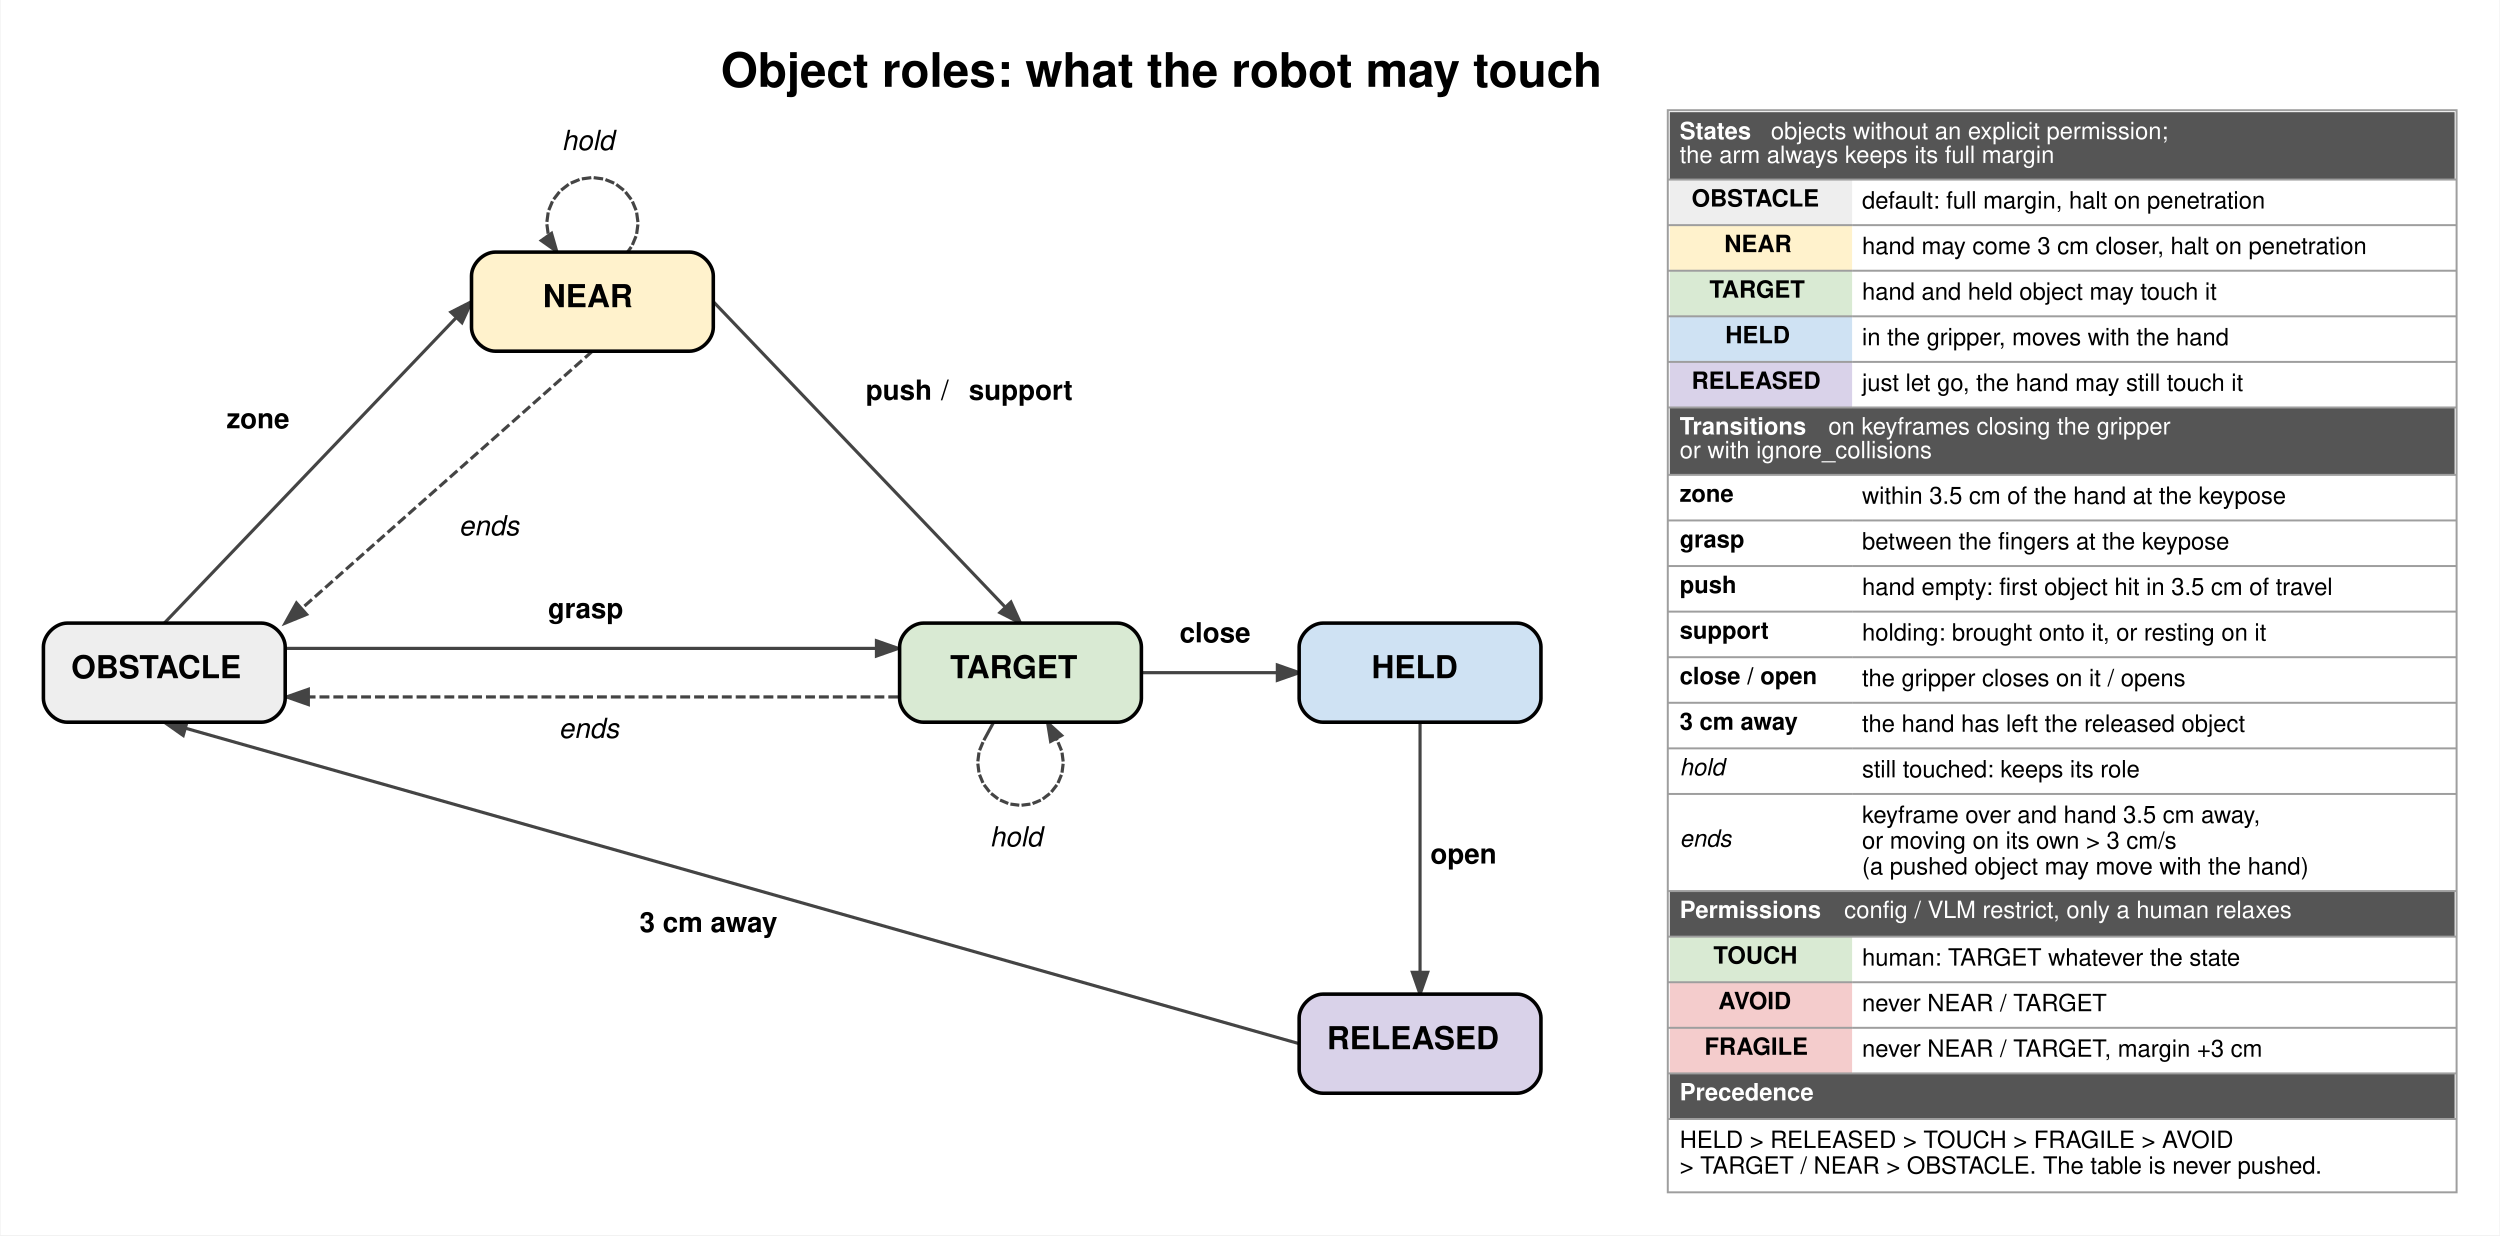
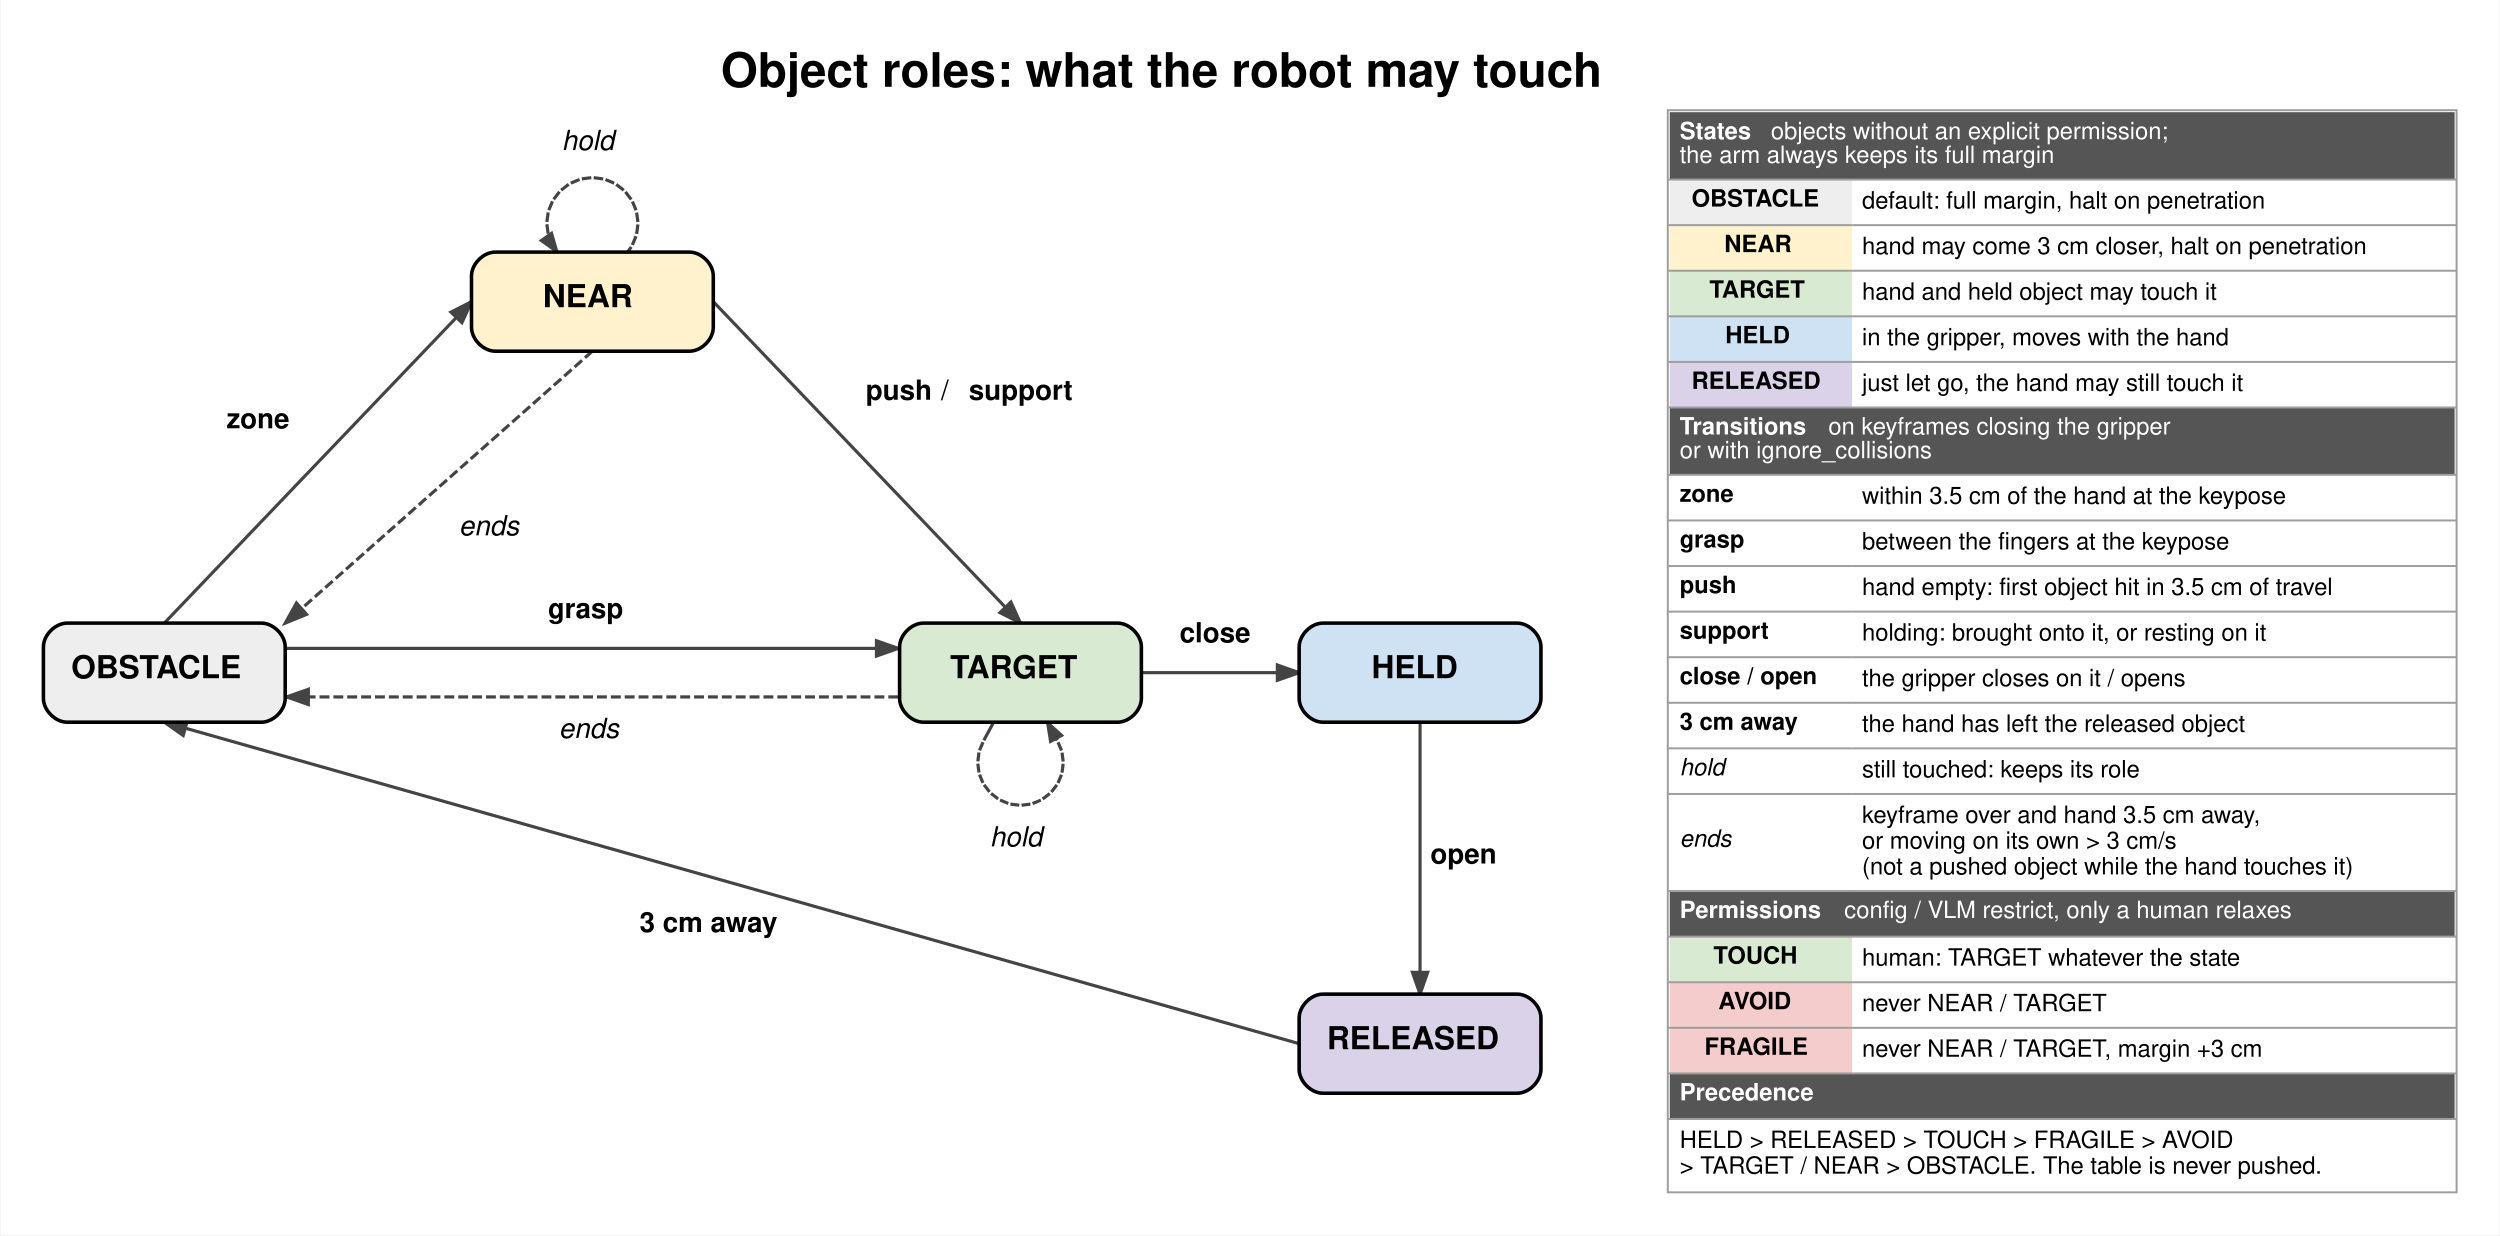
<svg xmlns="http://www.w3.org/2000/svg" width="1261pt" height="623pt" viewBox="0.00 0.00 1260.80 623.20">
  <g id="graph0" class="graph" transform="scale(1 1) rotate(0) translate(21.6 601.6)">
    <polygon fill="white" stroke="transparent" points="-21.6,21.6 -21.6,-601.6 1239.2,-601.6 1239.2,21.6 -21.6,21.6" />
    <text text-anchor="start" x="341.8" y="-557.8" font-family="Helvetica,sans-Serif" font-weight="bold" font-size="24.00">Object roles: what the robot may touch</text>
    <g id="edge1" class="edge">
      <path fill="none" stroke="#444444" stroke-width="1.6" d="M61,-287.2C61,-287.2 176.51,-408.08 208.1,-441.13" />
      <polygon fill="#444444" stroke="#444444" stroke-width="1.6" points="205.62,-444.11 216,-449.4 211.18,-438.79 205.62,-444.11" />
    </g>
    <g id="edge2" class="edge">
      <path fill="none" stroke="#444444" stroke-width="1.6" stroke-dasharray="5,2" d="M277,-424.4C277,-424.4 162.53,-323.07 130.33,-294.58" />
      <polygon fill="#444444" stroke="#444444" stroke-width="1.6" points="132.79,-291.61 122,-287.2 127.68,-297.37 132.79,-291.61" />
    </g>
    <g id="edge3" class="edge">
      <path fill="none" stroke="#444444" stroke-width="1.6" d="M338,-449.4C338,-449.4 453.51,-328.52 485.1,-295.47" />
      <polygon fill="#444444" stroke="#444444" stroke-width="1.6" points="488.18,-297.81 493,-287.2 482.62,-292.49 488.18,-297.81" />
    </g>
    <g id="edge9" class="edge">
      <path fill="none" stroke="#444444" stroke-width="1.6" d="M294.81,-474.47C295.63,-475.63 296.26,-476.51 296.61,-477.02" />
    </g>
    <g id="edge4" class="edge">
      <path fill="none" stroke="#444444" stroke-width="1.6" d="M554,-262.2C554,-262.2 600.66,-262.2 622.53,-262.2" />
      <polygon fill="#444444" stroke="#444444" stroke-width="1.6" points="622.6,-266.05 633.6,-262.2 622.6,-258.35 622.6,-266.05" />
    </g>
    <g id="edge27" class="edge">
      <path fill="none" stroke="#444444" stroke-width="1.6" d="M479.4,-237.08C477.04,-232.73 475.13,-229.22 474.5,-228.05" />
    </g>
    <g id="edge5" class="edge">
      <path fill="none" stroke="#444444" stroke-width="1.6" d="M694.6,-237.2C694.6,-237.2 694.6,-144 694.6,-111.23" />
      <polygon fill="#444444" stroke="#444444" stroke-width="1.6" points="698.45,-111 694.6,-100 690.75,-111 698.45,-111" />
    </g>
    <g id="edge6" class="edge">
      <path fill="none" stroke="#444444" stroke-width="1.6" d="M633.6,-75C633.6,-75 151.09,-211.68 71.93,-234.1" />
      <polygon fill="#444444" stroke="#444444" stroke-width="1.6" points="70.53,-230.5 61,-237.2 72.63,-237.91 70.53,-230.5" />
    </g>
    <g id="edge7" class="edge">
      <path fill="none" stroke="#444444" stroke-width="1.6" d="M122.7,-274.44C134.9,-274.44 365.62,-274.44 420.26,-274.44" />
      <polygon fill="#444444" stroke="#444444" stroke-width="1.6" points="420.32,-278.29 431.32,-274.44 420.32,-270.59 420.32,-278.29" />
    </g>
    <g id="edge8" class="edge">
      <path fill="none" stroke="#444444" stroke-width="1.6" stroke-dasharray="5,2" d="M431.3,-249.96C419.1,-249.96 188.38,-249.96 133.74,-249.96" />
      <polygon fill="#444444" stroke="#444444" stroke-width="1.6" points="133.68,-246.11 122.68,-249.96 133.68,-253.81 133.68,-246.11" />
    </g>
    <g id="edge10" class="edge">
      <path fill="none" stroke="#444444" stroke-width="1.6" d="M297.16,-477.99C297.58,-479.02 298.55,-481.34 299,-482.43" />
    </g>
    <g id="edge11" class="edge">
      <path fill="none" stroke="#444444" stroke-width="1.6" d="M299.32,-483.58C299.47,-484.69 299.8,-487.18 299.96,-488.36" />
    </g>
    <g id="edge12" class="edge">
      <path fill="none" stroke="#444444" stroke-width="1.6" d="M299.97,-489.55C299.82,-490.66 299.49,-493.16 299.33,-494.34" />
    </g>
    <g id="edge13" class="edge">
      <path fill="none" stroke="#444444" stroke-width="1.6" d="M299.04,-495.49C298.61,-496.52 297.65,-498.83 297.19,-499.93" />
    </g>
    <g id="edge14" class="edge">
      <path fill="none" stroke="#444444" stroke-width="1.6" d="M296.61,-500.96C295.92,-501.84 294.39,-503.83 293.66,-504.76" />
    </g>
    <g id="edge15" class="edge">
      <path fill="none" stroke="#444444" stroke-width="1.6" d="M292.83,-505.61C291.95,-506.29 289.97,-507.83 289.03,-508.55" />
    </g>
    <g id="edge16" class="edge">
      <path fill="none" stroke="#444444" stroke-width="1.6" d="M288.01,-509.16C286.98,-509.58 284.66,-510.55 283.57,-511" />
    </g>
    <g id="edge17" class="edge">
      <path fill="none" stroke="#444444" stroke-width="1.6" d="M282.42,-511.32C281.31,-511.47 278.82,-511.8 277.64,-511.96" />
    </g>
    <g id="edge18" class="edge">
      <path fill="none" stroke="#444444" stroke-width="1.6" d="M276.45,-511.97C275.34,-511.82 272.84,-511.49 271.66,-511.33" />
    </g>
    <g id="edge19" class="edge">
      <path fill="none" stroke="#444444" stroke-width="1.6" d="M270.51,-511.04C269.48,-510.61 267.17,-509.65 266.07,-509.19" />
    </g>
    <g id="edge20" class="edge">
      <path fill="none" stroke="#444444" stroke-width="1.6" d="M265.04,-508.61C264.16,-507.92 262.17,-506.39 261.24,-505.66" />
    </g>
    <g id="edge21" class="edge">
      <path fill="none" stroke="#444444" stroke-width="1.6" d="M260.39,-504.83C259.71,-503.95 258.17,-501.97 257.45,-501.03" />
    </g>
    <g id="edge22" class="edge">
      <path fill="none" stroke="#444444" stroke-width="1.6" d="M256.84,-500.01C256.42,-498.98 255.45,-496.66 255,-495.57" />
    </g>
    <g id="edge23" class="edge">
      <path fill="none" stroke="#444444" stroke-width="1.6" d="M254.68,-494.42C254.53,-493.31 254.2,-490.82 254.04,-489.64" />
    </g>
    <g id="edge24" class="edge">
      <path fill="none" stroke="#444444" stroke-width="1.6" d="M254.03,-488.45C254.18,-487.34 254.51,-484.84 254.67,-483.66" />
    </g>
    <g id="edge25" class="edge">
      <path fill="none" stroke="#444444" stroke-width="1.6" d="M254.96,-482.51C255.39,-481.48 256.35,-479.17 256.81,-478.07" />
    </g>
    <g id="edge26" class="edge">
      <path fill="none" stroke="#444444" stroke-width="1.6" d="M257.28,-477.16C257.32,-477.11 257.36,-477.05 257.41,-476.98" />
      <polygon fill="#444444" stroke="#444444" stroke-width="1.6" points="256.38,-483.87 259.02,-474.71 251.24,-480.22 256.38,-483.87" />
    </g>
    <g id="edge28" class="edge">
      <path fill="none" stroke="#444444" stroke-width="1.6" d="M474.08,-227.16C473.68,-226.2 472.78,-224.03 472.35,-223.01" />
    </g>
    <g id="edge29" class="edge">
      <path fill="none" stroke="#444444" stroke-width="1.6" d="M472.05,-221.94C471.92,-220.9 471.62,-218.55 471.48,-217.44" />
    </g>
    <g id="edge30" class="edge">
      <path fill="none" stroke="#444444" stroke-width="1.6" d="M471.47,-216.32C471.6,-215.28 471.9,-212.93 472.04,-211.83" />
    </g>
    <g id="edge31" class="edge">
      <path fill="none" stroke="#444444" stroke-width="1.6" d="M472.32,-210.75C472.72,-209.78 473.62,-207.62 474.05,-206.59" />
    </g>
    <g id="edge32" class="edge">
      <path fill="none" stroke="#444444" stroke-width="1.6" d="M474.6,-205.63C475.24,-204.8 476.68,-202.93 477.37,-202.05" />
    </g>
    <g id="edge33" class="edge">
      <path fill="none" stroke="#444444" stroke-width="1.6" d="M478.15,-201.26C478.98,-200.62 480.84,-199.17 481.72,-198.49" />
    </g>
    <g id="edge34" class="edge">
      <path fill="none" stroke="#444444" stroke-width="1.6" d="M482.68,-197.92C483.64,-197.52 485.81,-196.62 486.83,-196.19" />
    </g>
    <g id="edge35" class="edge">
      <path fill="none" stroke="#444444" stroke-width="1.6" d="M487.9,-195.89C488.95,-195.76 491.29,-195.46 492.4,-195.32" />
    </g>
    <g id="edge36" class="edge">
      <path fill="none" stroke="#444444" stroke-width="1.6" d="M493.52,-195.31C494.56,-195.44 496.91,-195.74 498.02,-195.88" />
    </g>
    <g id="edge37" class="edge">
      <path fill="none" stroke="#444444" stroke-width="1.6" d="M499.09,-196.16C500.06,-196.56 502.22,-197.46 503.25,-197.89" />
    </g>
    <g id="edge38" class="edge">
      <path fill="none" stroke="#444444" stroke-width="1.6" d="M504.21,-198.44C505.04,-199.08 506.91,-200.52 507.79,-201.21" />
    </g>
    <g id="edge39" class="edge">
      <path fill="none" stroke="#444444" stroke-width="1.6" d="M508.58,-201.99C509.22,-202.82 510.67,-204.68 511.35,-205.56" />
    </g>
    <g id="edge40" class="edge">
      <path fill="none" stroke="#444444" stroke-width="1.6" d="M511.92,-206.52C512.32,-207.48 513.22,-209.65 513.65,-210.67" />
    </g>
    <g id="edge41" class="edge">
      <path fill="none" stroke="#444444" stroke-width="1.6" d="M513.95,-211.74C514.08,-212.78 514.38,-215.13 514.52,-216.24" />
    </g>
    <g id="edge42" class="edge">
      <path fill="none" stroke="#444444" stroke-width="1.6" d="M514.53,-217.36C514.4,-218.4 514.1,-220.75 513.96,-221.85" />
    </g>
    <g id="edge43" class="edge">
      <path fill="none" stroke="#444444" stroke-width="1.6" d="M513.68,-222.93C513.28,-223.9 512.38,-226.06 511.95,-227.09" />
    </g>
    <g id="edge44" class="edge">
      <path fill="none" stroke="#444444" stroke-width="1.6" d="M511.51,-228.03C511.4,-228.24 511.24,-228.53 511.04,-228.9" />
      <polygon fill="#444444" stroke="#444444" stroke-width="1.6" points="508.2,-227.53 506.68,-236.95 513.74,-230.53 508.2,-227.53" />
    </g>
    <g id="node1" class="node">
      <path fill="#eeeeee" stroke="black" stroke-width="1.8" d="M110,-287.2C110,-287.2 12,-287.2 12,-287.2 6,-287.2 0,-281.2 0,-275.2 0,-275.2 0,-249.2 0,-249.2 0,-243.2 6,-237.2 12,-237.2 12,-237.2 110,-237.2 110,-237.2 116,-237.2 122,-243.2 122,-249.2 122,-249.2 122,-275.2 122,-275.2 122,-281.2 116,-287.2 110,-287.2" />
      <text text-anchor="start" x="14" y="-259.4" font-family="Helvetica,sans-Serif" font-weight="bold" font-size="16.00">OBSTACLE</text>
    </g>
    <g id="node2" class="node">
      <path fill="#fff2cc" stroke="black" stroke-width="1.8" d="M326,-474.4C326,-474.4 228,-474.4 228,-474.4 222,-474.4 216,-468.4 216,-462.4 216,-462.4 216,-436.4 216,-436.4 216,-430.4 222,-424.4 228,-424.4 228,-424.4 326,-424.4 326,-424.4 332,-424.4 338,-430.4 338,-436.4 338,-436.4 338,-462.4 338,-462.4 338,-468.4 332,-474.4 326,-474.4" />
      <text text-anchor="start" x="252" y="-446.6" font-family="Helvetica,sans-Serif" font-weight="bold" font-size="16.00">NEAR</text>
    </g>
    <g id="node3" class="node">
      <path fill="#d9ead3" stroke="black" stroke-width="1.8" d="M542,-287.2C542,-287.2 444,-287.2 444,-287.2 438,-287.2 432,-281.2 432,-275.2 432,-275.2 432,-249.2 432,-249.2 432,-243.2 438,-237.2 444,-237.2 444,-237.2 542,-237.2 542,-237.2 548,-237.2 554,-243.2 554,-249.2 554,-249.2 554,-275.2 554,-275.2 554,-281.2 548,-287.2 542,-287.2" />
      <text text-anchor="start" x="457.5" y="-259.4" font-family="Helvetica,sans-Serif" font-weight="bold" font-size="16.00">TARGET</text>
    </g>
    <g id="node4" class="node">
      <path fill="#cfe2f3" stroke="black" stroke-width="1.8" d="M743.6,-287.2C743.6,-287.2 645.6,-287.2 645.6,-287.2 639.6,-287.2 633.6,-281.2 633.6,-275.2 633.6,-275.2 633.6,-249.2 633.6,-249.2 633.6,-243.2 639.6,-237.2 645.6,-237.2 645.6,-237.2 743.6,-237.2 743.6,-237.2 749.6,-237.2 755.6,-243.2 755.6,-249.2 755.6,-249.2 755.6,-275.2 755.6,-275.2 755.6,-281.2 749.6,-287.2 743.6,-287.2" />
      <text text-anchor="start" x="670.1" y="-259.4" font-family="Helvetica,sans-Serif" font-weight="bold" font-size="16.00">HELD</text>
    </g>
    <g id="node5" class="node">
      <path fill="#d9d2e9" stroke="black" stroke-width="1.8" d="M743.6,-100C743.6,-100 645.6,-100 645.6,-100 639.6,-100 633.6,-94 633.6,-88 633.6,-88 633.6,-62 633.6,-62 633.6,-56 639.6,-50 645.6,-50 645.6,-50 743.6,-50 743.6,-50 749.6,-50 755.6,-56 755.6,-62 755.6,-62 755.6,-88 755.6,-88 755.6,-94 749.6,-100 743.6,-100" />
      <text text-anchor="start" x="647.6" y="-72.2" font-family="Helvetica,sans-Serif" font-weight="bold" font-size="16.00">RELEASED</text>
    </g>
    <g id="node44" class="node">
      <text text-anchor="start" x="92.4" y="-385.5" font-family="Helvetica,sans-Serif" font-weight="bold" font-size="14.00">zone</text>
    </g>
    <g id="node45" class="node">
      <text text-anchor="start" x="209.6" y="-331.5" font-family="Helvetica,sans-Serif" font-style="italic" font-size="14.00">ends</text>
    </g>
    <g id="node46" class="node">
      <text text-anchor="start" x="254.5" y="-289.74" font-family="Helvetica,sans-Serif" font-weight="bold" font-size="14.00">grasp</text>
    </g>
    <g id="node47" class="node">
      <text text-anchor="start" x="260" y="-229.26" font-family="Helvetica,sans-Serif" font-style="italic" font-size="14.00">ends</text>
    </g>
    <g id="node48" class="node">
      <text text-anchor="start" x="414.9" y="-399.9" font-family="Helvetica,sans-Serif" font-weight="bold" font-size="14.00">push</text>
      <text text-anchor="start" x="452.9" y="-399.9" font-family="Helvetica,sans-Serif" font-size="14.00"> / </text>
      <text text-anchor="start" x="466.9" y="-399.9" font-family="Helvetica,sans-Serif" font-weight="bold" font-size="14.00">support</text>
    </g>
    <g id="node49" class="node">
      <text text-anchor="start" x="573.3" y="-277.5" font-family="Helvetica,sans-Serif" font-weight="bold" font-size="14.00">close</text>
    </g>
    <g id="node50" class="node">
      <text text-anchor="start" x="699.8" y="-165.9" font-family="Helvetica,sans-Serif" font-weight="bold" font-size="14.00">open</text>
    </g>
    <g id="node51" class="node">
      <text text-anchor="start" x="300.8" y="-131.34" font-family="Helvetica,sans-Serif" font-weight="bold" font-size="14.00">3 cm away</text>
    </g>
    <g id="node52" class="node">
      <text text-anchor="start" x="261.5" y="-525.9" font-family="Helvetica,sans-Serif" font-style="italic" font-size="14.00">hold</text>
    </g>
    <g id="node53" class="node">
      <text text-anchor="start" x="477.5" y="-174.54" font-family="Helvetica,sans-Serif" font-style="italic" font-size="14.00">hold</text>
    </g>
    <g id="node54" class="node">
      <polygon fill="#555555" stroke="transparent" points="820.6,-511 820.6,-545 1216.6,-545 1216.6,-511 820.6,-511" />
      <text text-anchor="start" x="825.6" y="-531.4" font-family="Helvetica,sans-Serif" font-weight="bold" font-size="12.00" fill="white">States</text>
      <text text-anchor="start" x="871.6" y="-531.4" font-family="Helvetica,sans-Serif" font-size="12.00" fill="white">  objects without an explicit permission;</text>
      <text text-anchor="start" x="825.6" y="-519.4" font-family="Helvetica,sans-Serif" font-size="12.00" fill="white">the arm always keeps its full margin</text>
      <polygon fill="#eeeeee" stroke="transparent" points="820.6,-488 820.6,-511 912.6,-511 912.6,-488 820.6,-488" />
      <text text-anchor="start" x="831.6" y="-497.4" font-family="Helvetica,sans-Serif" font-weight="bold" font-size="12.00">OBSTACLE</text>
      <text text-anchor="start" x="917.6" y="-496.4" font-family="Helvetica,sans-Serif" font-size="12.00">default: full margin, halt on penetration</text>
      <polygon fill="#fff2cc" stroke="transparent" points="820.6,-465 820.6,-488 912.6,-488 912.6,-465 820.6,-465" />
      <text text-anchor="start" x="848.1" y="-474.4" font-family="Helvetica,sans-Serif" font-weight="bold" font-size="12.00">NEAR</text>
      <text text-anchor="start" x="917.6" y="-473.4" font-family="Helvetica,sans-Serif" font-size="12.00">hand may come 3 cm closer, halt on penetration</text>
      <polygon fill="#d9ead3" stroke="transparent" points="820.6,-442 820.6,-465 912.6,-465 912.6,-442 820.6,-442" />
      <text text-anchor="start" x="840.6" y="-451.4" font-family="Helvetica,sans-Serif" font-weight="bold" font-size="12.00">TARGET</text>
      <text text-anchor="start" x="917.6" y="-450.4" font-family="Helvetica,sans-Serif" font-size="12.00">hand and held object may touch it</text>
      <polygon fill="#cfe2f3" stroke="transparent" points="820.6,-419 820.6,-442 912.6,-442 912.6,-419 820.6,-419" />
      <text text-anchor="start" x="848.6" y="-428.4" font-family="Helvetica,sans-Serif" font-weight="bold" font-size="12.00">HELD</text>
      <text text-anchor="start" x="917.6" y="-427.4" font-family="Helvetica,sans-Serif" font-size="12.00">in the gripper, moves with the hand</text>
      <polygon fill="#d9d2e9" stroke="transparent" points="820.6,-396 820.6,-419 912.6,-419 912.6,-396 820.6,-396" />
      <text text-anchor="start" x="831.6" y="-405.4" font-family="Helvetica,sans-Serif" font-weight="bold" font-size="12.00">RELEASED</text>
      <text text-anchor="start" x="917.6" y="-404.4" font-family="Helvetica,sans-Serif" font-size="12.00">just let go, the hand may still touch it</text>
      <polygon fill="#555555" stroke="transparent" points="820.6,-362 820.6,-396 1216.6,-396 1216.6,-362 820.6,-362" />
      <text text-anchor="start" x="825.6" y="-382.4" font-family="Helvetica,sans-Serif" font-weight="bold" font-size="12.00" fill="white">Transitions</text>
      <text text-anchor="start" x="900.6" y="-382.4" font-family="Helvetica,sans-Serif" font-size="12.00" fill="white">  on keyframes closing the gripper</text>
      <text text-anchor="start" x="825.6" y="-370.4" font-family="Helvetica,sans-Serif" font-size="12.00" fill="white">or with ignore_collisions</text>
      <text text-anchor="start" x="825.6" y="-348.4" font-family="Helvetica,sans-Serif" font-weight="bold" font-size="12.00">zone</text>
      <text text-anchor="start" x="917.6" y="-347.4" font-family="Helvetica,sans-Serif" font-size="12.00">within 3.5 cm of the hand at the keypose</text>
      <text text-anchor="start" x="825.6" y="-325.4" font-family="Helvetica,sans-Serif" font-weight="bold" font-size="12.00">grasp</text>
      <text text-anchor="start" x="917.6" y="-324.4" font-family="Helvetica,sans-Serif" font-size="12.00">between the fingers at the keypose</text>
      <text text-anchor="start" x="825.6" y="-302.4" font-family="Helvetica,sans-Serif" font-weight="bold" font-size="12.00">push</text>
      <text text-anchor="start" x="917.6" y="-301.4" font-family="Helvetica,sans-Serif" font-size="12.00">hand empty: first object hit in 3.5 cm of travel</text>
      <text text-anchor="start" x="825.6" y="-279.4" font-family="Helvetica,sans-Serif" font-weight="bold" font-size="12.00">support</text>
      <text text-anchor="start" x="917.6" y="-278.4" font-family="Helvetica,sans-Serif" font-size="12.00">holding: brought onto it, or resting on it</text>
      <text text-anchor="start" x="825.6" y="-256.4" font-family="Helvetica,sans-Serif" font-weight="bold" font-size="12.00">close / open</text>
      <text text-anchor="start" x="917.6" y="-255.4" font-family="Helvetica,sans-Serif" font-size="12.00">the gripper closes on it / opens</text>
      <text text-anchor="start" x="825.6" y="-233.4" font-family="Helvetica,sans-Serif" font-weight="bold" font-size="12.00">3 cm away</text>
      <text text-anchor="start" x="917.6" y="-232.4" font-family="Helvetica,sans-Serif" font-size="12.00">the hand has left the released object</text>
      <text text-anchor="start" x="825.6" y="-210.4" font-family="Helvetica,sans-Serif" font-style="italic" font-size="12.00">hold</text>
      <text text-anchor="start" x="917.6" y="-209.4" font-family="Helvetica,sans-Serif" font-size="12.00">still touched: keeps its role</text>
      <text text-anchor="start" x="825.6" y="-174.4" font-family="Helvetica,sans-Serif" font-style="italic" font-size="12.00">ends</text>
      <text text-anchor="start" x="917.6" y="-186.4" font-family="Helvetica,sans-Serif" font-size="12.00">keyframe over and hand 3.5 cm away,</text>
      <text text-anchor="start" x="917.6" y="-173.4" font-family="Helvetica,sans-Serif" font-size="12.00">or moving on its own &gt; 3 cm/s</text>
-       <text text-anchor="start" x="917.6" y="-160.4" font-family="Helvetica,sans-Serif" font-size="12.00">(a pushed object may move with the hand)</text>
+       <text text-anchor="start" x="917.6" y="-160.4" font-family="Helvetica,sans-Serif" font-size="12.00">(not a pushed object while the hand touches it)</text>
      <polygon fill="#555555" stroke="transparent" points="820.6,-129 820.6,-152 1216.6,-152 1216.6,-129 820.6,-129" />
      <text text-anchor="start" x="825.6" y="-138.4" font-family="Helvetica,sans-Serif" font-weight="bold" font-size="12.00" fill="white">Permissions</text>
      <text text-anchor="start" x="908.6" y="-138.4" font-family="Helvetica,sans-Serif" font-size="12.00" fill="white">  config / VLM restrict, only a human relaxes</text>
      <polygon fill="#d9ead3" stroke="transparent" points="820.6,-106 820.6,-129 912.6,-129 912.6,-106 820.6,-106" />
      <text text-anchor="start" x="842.6" y="-115.4" font-family="Helvetica,sans-Serif" font-weight="bold" font-size="12.00">TOUCH</text>
      <text text-anchor="start" x="917.6" y="-114.4" font-family="Helvetica,sans-Serif" font-size="12.00">human: TARGET whatever the state</text>
      <polygon fill="#f4cccc" stroke="transparent" points="820.6,-83 820.6,-106 912.6,-106 912.6,-83 820.6,-83" />
      <text text-anchor="start" x="845.1" y="-92.4" font-family="Helvetica,sans-Serif" font-weight="bold" font-size="12.00">AVOID</text>
      <text text-anchor="start" x="917.6" y="-91.4" font-family="Helvetica,sans-Serif" font-size="12.00">never NEAR / TARGET</text>
      <polygon fill="#f4cccc" stroke="transparent" points="820.6,-60 820.6,-83 912.6,-83 912.6,-60 820.6,-60" />
      <text text-anchor="start" x="838.1" y="-69.4" font-family="Helvetica,sans-Serif" font-weight="bold" font-size="12.00">FRAGILE</text>
      <text text-anchor="start" x="917.6" y="-68.4" font-family="Helvetica,sans-Serif" font-size="12.00">never NEAR / TARGET, margin +3 cm</text>
      <polygon fill="#555555" stroke="transparent" points="820.6,-37 820.6,-60 1216.6,-60 1216.6,-37 820.6,-37" />
      <text text-anchor="start" x="825.6" y="-46.4" font-family="Helvetica,sans-Serif" font-weight="bold" font-size="12.00" fill="white">Precedence</text>
      <text text-anchor="start" x="825.6" y="-22.4" font-family="Helvetica,sans-Serif" font-size="12.00">HELD &gt; RELEASED &gt; TOUCH &gt; FRAGILE &gt; AVOID</text>
      <text text-anchor="start" x="825.6" y="-9.4" font-family="Helvetica,sans-Serif" font-size="12.00">&gt; TARGET / NEAR &gt; OBSTACLE. The table is never pushed.</text>
      <polygon fill="#9e9e9e" stroke="#9e9e9e" points="819.6,-511 819.6,-511 1217.6,-511 1217.6,-511 819.6,-511" />
      <polygon fill="#9e9e9e" stroke="#9e9e9e" points="819.6,-488 819.6,-488 912.6,-488 912.6,-488 819.6,-488" />
      <polygon fill="#9e9e9e" stroke="#9e9e9e" points="912.6,-488 912.6,-488 1217.6,-488 1217.6,-488 912.6,-488" />
      <polygon fill="#9e9e9e" stroke="#9e9e9e" points="819.6,-465 819.6,-465 912.6,-465 912.6,-465 819.6,-465" />
      <polygon fill="#9e9e9e" stroke="#9e9e9e" points="912.6,-465 912.6,-465 1217.6,-465 1217.6,-465 912.6,-465" />
      <polygon fill="#9e9e9e" stroke="#9e9e9e" points="819.6,-442 819.6,-442 912.6,-442 912.6,-442 819.6,-442" />
      <polygon fill="#9e9e9e" stroke="#9e9e9e" points="912.6,-442 912.6,-442 1217.6,-442 1217.6,-442 912.6,-442" />
      <polygon fill="#9e9e9e" stroke="#9e9e9e" points="819.6,-419 819.6,-419 912.6,-419 912.6,-419 819.6,-419" />
      <polygon fill="#9e9e9e" stroke="#9e9e9e" points="912.6,-419 912.6,-419 1217.6,-419 1217.6,-419 912.6,-419" />
      <polygon fill="#9e9e9e" stroke="#9e9e9e" points="819.6,-396 819.6,-396 912.6,-396 912.6,-396 819.6,-396" />
      <polygon fill="#9e9e9e" stroke="#9e9e9e" points="912.6,-396 912.6,-396 1217.6,-396 1217.6,-396 912.6,-396" />
      <polygon fill="#9e9e9e" stroke="#9e9e9e" points="819.6,-362 819.6,-362 1217.6,-362 1217.6,-362 819.6,-362" />
      <polygon fill="#9e9e9e" stroke="#9e9e9e" points="819.6,-339 819.6,-339 912.6,-339 912.6,-339 819.6,-339" />
      <polygon fill="#9e9e9e" stroke="#9e9e9e" points="912.6,-339 912.6,-339 1217.6,-339 1217.6,-339 912.6,-339" />
      <polygon fill="#9e9e9e" stroke="#9e9e9e" points="819.6,-316 819.6,-316 912.6,-316 912.6,-316 819.6,-316" />
      <polygon fill="#9e9e9e" stroke="#9e9e9e" points="912.6,-316 912.6,-316 1217.6,-316 1217.6,-316 912.6,-316" />
      <polygon fill="#9e9e9e" stroke="#9e9e9e" points="819.6,-293 819.6,-293 912.6,-293 912.6,-293 819.6,-293" />
      <polygon fill="#9e9e9e" stroke="#9e9e9e" points="912.6,-293 912.6,-293 1217.6,-293 1217.6,-293 912.6,-293" />
      <polygon fill="#9e9e9e" stroke="#9e9e9e" points="819.6,-270 819.6,-270 912.6,-270 912.6,-270 819.6,-270" />
      <polygon fill="#9e9e9e" stroke="#9e9e9e" points="912.6,-270 912.6,-270 1217.6,-270 1217.6,-270 912.6,-270" />
      <polygon fill="#9e9e9e" stroke="#9e9e9e" points="819.6,-247 819.6,-247 912.6,-247 912.6,-247 819.6,-247" />
      <polygon fill="#9e9e9e" stroke="#9e9e9e" points="912.6,-247 912.6,-247 1217.6,-247 1217.6,-247 912.6,-247" />
      <polygon fill="#9e9e9e" stroke="#9e9e9e" points="819.6,-224 819.6,-224 912.6,-224 912.6,-224 819.6,-224" />
      <polygon fill="#9e9e9e" stroke="#9e9e9e" points="912.6,-224 912.6,-224 1217.6,-224 1217.6,-224 912.6,-224" />
      <polygon fill="#9e9e9e" stroke="#9e9e9e" points="819.6,-201 819.6,-201 912.6,-201 912.6,-201 819.6,-201" />
      <polygon fill="#9e9e9e" stroke="#9e9e9e" points="912.6,-201 912.6,-201 1217.6,-201 1217.6,-201 912.6,-201" />
      <polygon fill="#9e9e9e" stroke="#9e9e9e" points="819.6,-152 819.6,-152 912.6,-152 912.6,-152 819.6,-152" />
      <polygon fill="#9e9e9e" stroke="#9e9e9e" points="912.6,-152 912.6,-152 1217.6,-152 1217.6,-152 912.6,-152" />
      <polygon fill="#9e9e9e" stroke="#9e9e9e" points="819.6,-129 819.6,-129 1217.6,-129 1217.6,-129 819.6,-129" />
      <polygon fill="#9e9e9e" stroke="#9e9e9e" points="819.6,-106 819.6,-106 912.6,-106 912.6,-106 819.6,-106" />
      <polygon fill="#9e9e9e" stroke="#9e9e9e" points="912.6,-106 912.6,-106 1217.6,-106 1217.6,-106 912.6,-106" />
      <polygon fill="#9e9e9e" stroke="#9e9e9e" points="819.6,-83 819.6,-83 912.6,-83 912.6,-83 819.6,-83" />
      <polygon fill="#9e9e9e" stroke="#9e9e9e" points="912.6,-83 912.6,-83 1217.6,-83 1217.6,-83 912.6,-83" />
      <polygon fill="#9e9e9e" stroke="#9e9e9e" points="819.6,-60 819.6,-60 912.6,-60 912.6,-60 819.6,-60" />
      <polygon fill="#9e9e9e" stroke="#9e9e9e" points="912.6,-60 912.6,-60 1217.6,-60 1217.6,-60 912.6,-60" />
      <polygon fill="#9e9e9e" stroke="#9e9e9e" points="819.6,-37 819.6,-37 1217.6,-37 1217.6,-37 819.6,-37" />
      <polygon fill="none" stroke="#9e9e9e" points="819.6,0 819.6,-546 1217.6,-546 1217.6,0 819.6,0" />
    </g>
  </g>
</svg>
